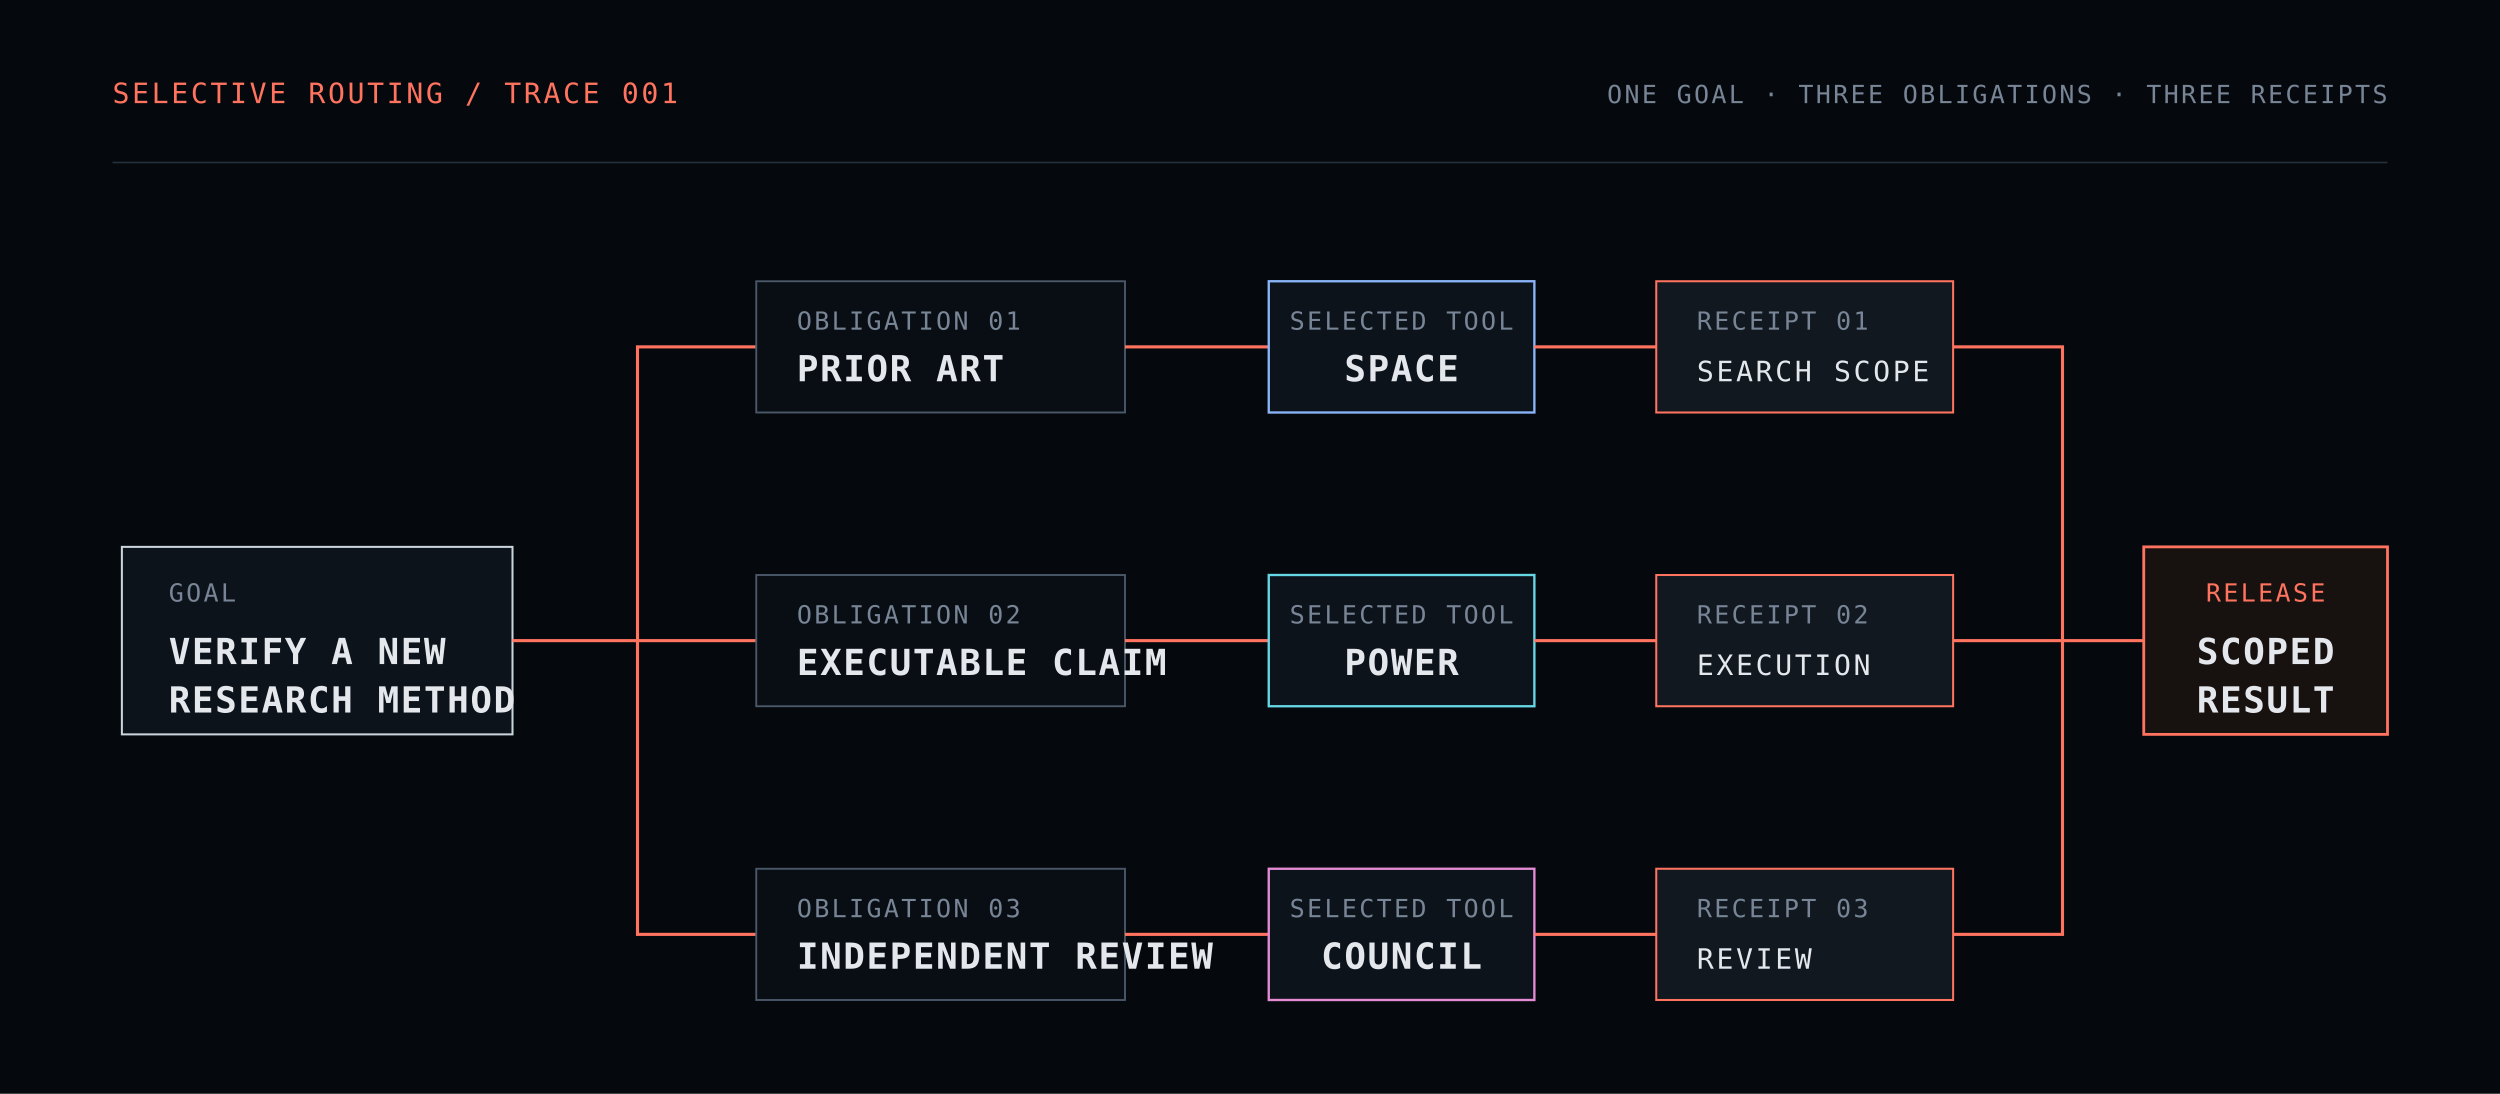
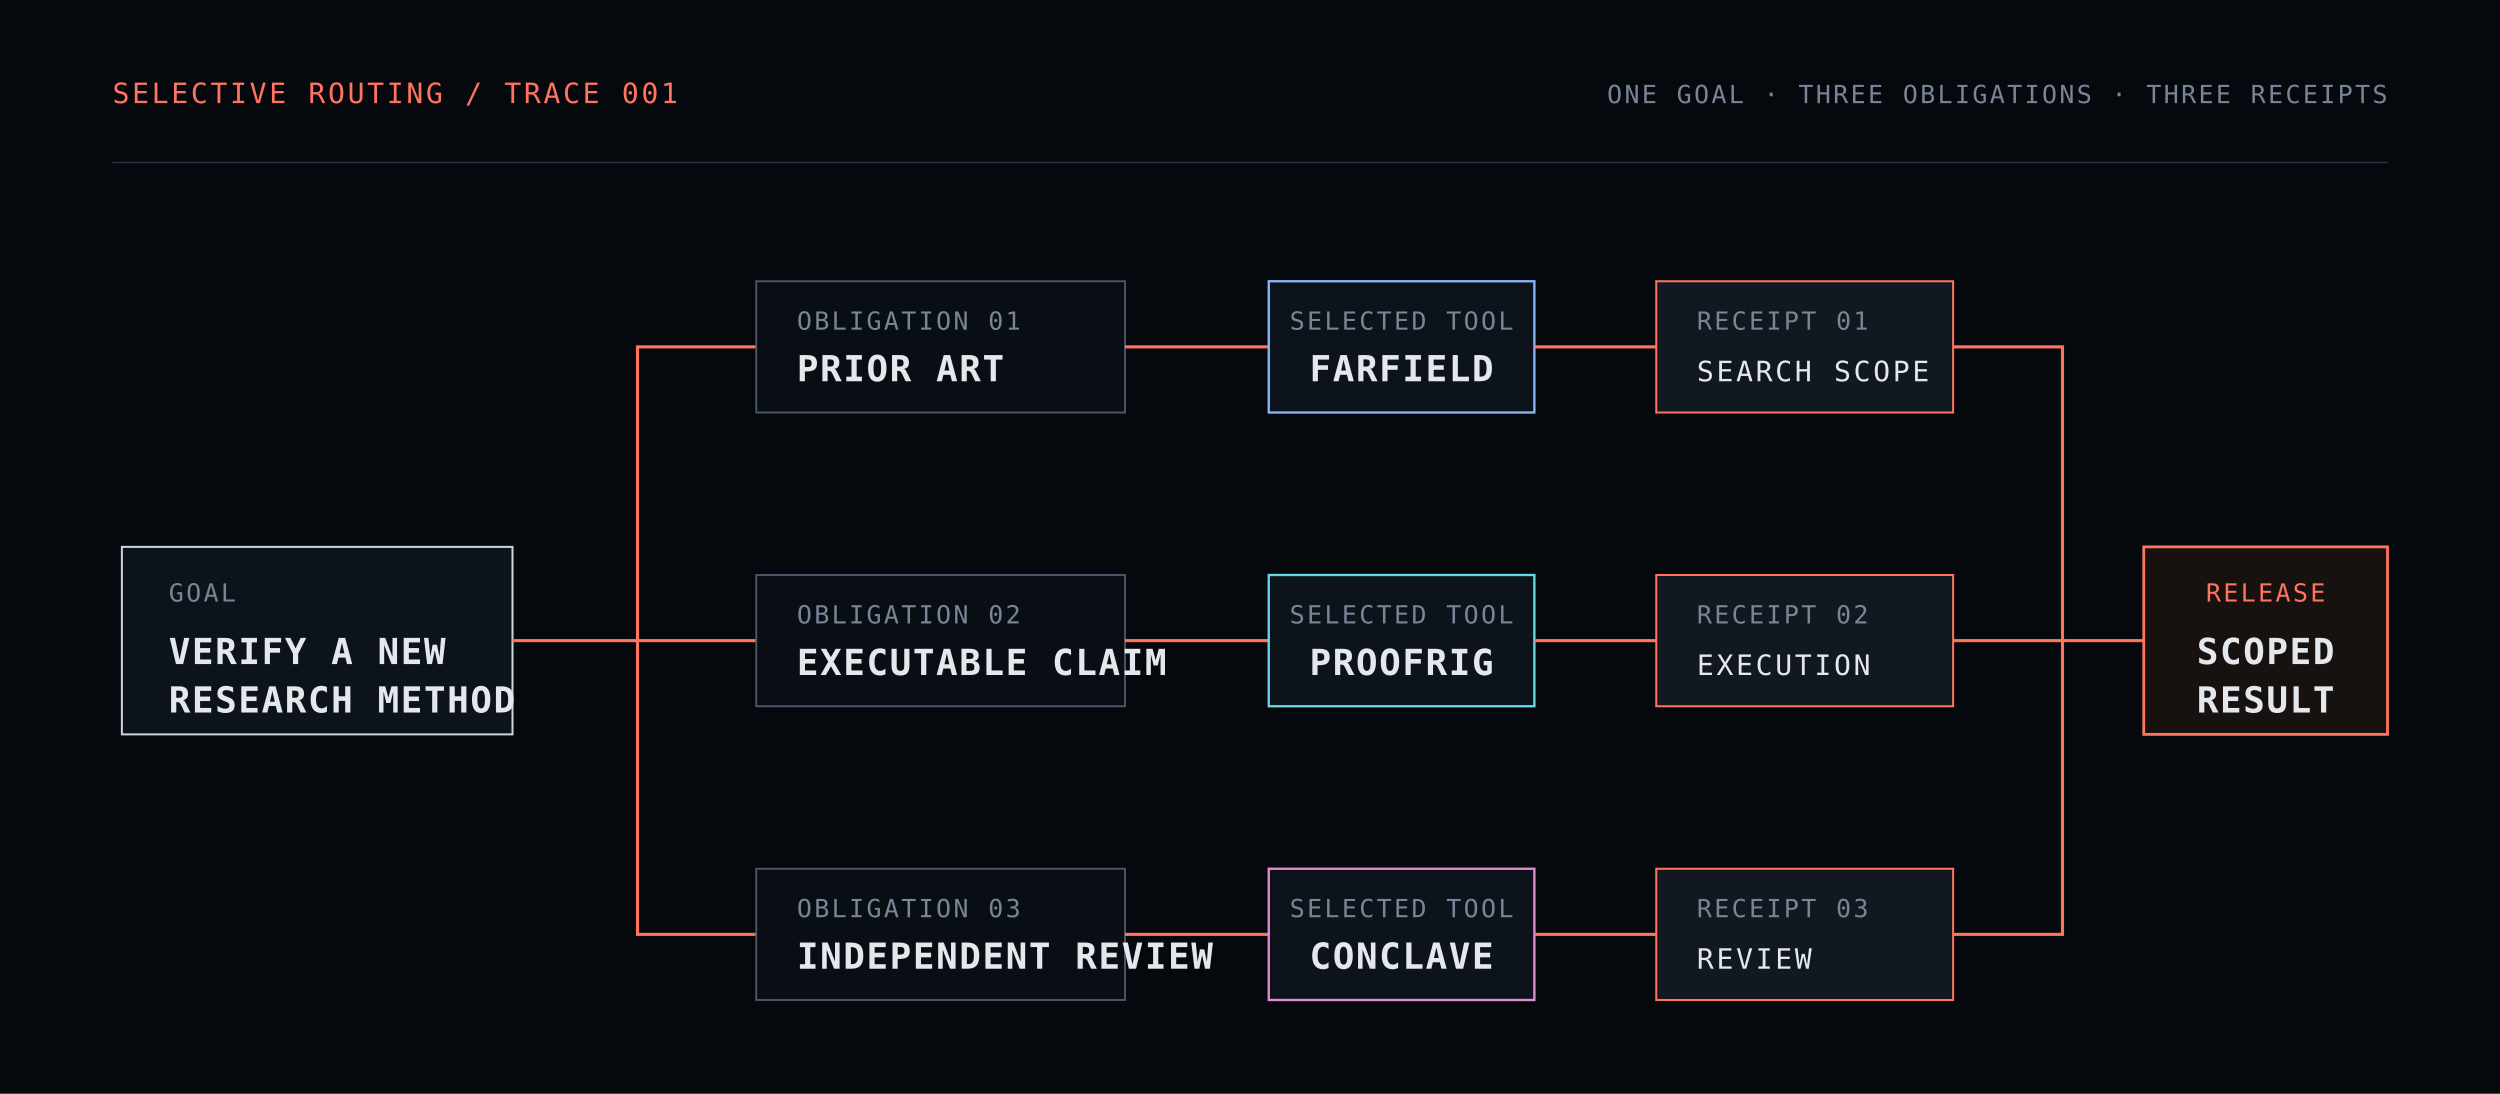
<svg xmlns="http://www.w3.org/2000/svg" viewBox="0 0 1600 700" role="img" aria-labelledby="title desc">
  <defs>
    <style>
      .bg{fill:#05080c}.rule{fill:none;stroke:#26313e;stroke-width:1}.route{fill:none;stroke:#ff735f;stroke-width:2}.box{fill:#090e14;stroke:#4a5869;stroke-width:1.2}.goal{fill:#0d131b;stroke:#cbd3dc;stroke-width:1.3}.tool{fill:#0d131b;stroke-width:1.5}.space{stroke:#8ab4f8}.power{stroke:#66d7e4}.council{stroke:#e58bd4}.receipt{fill:#111820;stroke:#ff735f;stroke-width:1.3}.release{fill:#17110f;stroke:#ff735f;stroke-width:1.8}.txt{fill:#e4e8ed}.dim{fill:#788596}.accent{fill:#ff735f}.mono{font-family:Consolas,Menlo,monospace}.tiny{font-size:16px;letter-spacing:1.5px}.small{font-size:18px;letter-spacing:1.7px}.label{font-size:23px;font-weight:700;letter-spacing:1px}
    </style>
  </defs>
  <rect width="1600" height="700" class="bg" />
  <path d="M72 104H1528" class="rule" />
  <text x="72" y="66" class="mono accent small">SELECTIVE ROUTING / TRACE 001</text>
  <text x="1528" y="66" text-anchor="end" class="mono dim tiny">ONE GOAL · THREE OBLIGATIONS · THREE RECEIPTS</text>
  <rect x="78" y="350" width="250" height="120" class="goal" />
  <text x="108" y="385" class="mono dim tiny">GOAL</text>
  <text x="108" y="425" class="mono txt label">VERIFY A NEW</text>
  <text x="108" y="456" class="mono txt label">RESEARCH METHOD</text>
  <path d="M328 410H408V222H484M408 410H484M408 410V598H484" class="route" />
  <rect x="484" y="180" width="236" height="84" class="box" />
  <rect x="484" y="368" width="236" height="84" class="box" />
  <rect x="484" y="556" width="236" height="84" class="box" />
  <text x="510" y="211" class="mono dim tiny">OBLIGATION 01</text>
  <text x="510" y="244" class="mono txt label">PRIOR ART</text>
  <text x="510" y="399" class="mono dim tiny">OBLIGATION 02</text>
  <text x="510" y="432" class="mono txt label">EXECUTABLE CLAIM</text>
  <text x="510" y="587" class="mono dim tiny">OBLIGATION 03</text>
  <text x="510" y="620" class="mono txt label">INDEPENDENT REVIEW</text>
  <path d="M720 222H812M720 410H812M720 598H812" class="route" />
  <rect x="812" y="180" width="170" height="84" class="tool space" />
  <rect x="812" y="368" width="170" height="84" class="tool power" />
  <rect x="812" y="556" width="170" height="84" class="tool council" />
  <text x="897" y="211" text-anchor="middle" class="mono dim tiny">SELECTED TOOL</text>
-   <text x="897" y="244" text-anchor="middle" class="mono txt label">SPACE</text>
+   <text x="897" y="244" text-anchor="middle" class="mono txt label">FARFIELD</text>
  <text x="897" y="399" text-anchor="middle" class="mono dim tiny">SELECTED TOOL</text>
-   <text x="897" y="432" text-anchor="middle" class="mono txt label">POWER</text>
+   <text x="897" y="432" text-anchor="middle" class="mono txt label">PROOFRIG</text>
  <text x="897" y="587" text-anchor="middle" class="mono dim tiny">SELECTED TOOL</text>
-   <text x="897" y="620" text-anchor="middle" class="mono txt label">COUNCIL</text>
+   <text x="897" y="620" text-anchor="middle" class="mono txt label">CONCLAVE</text>
  <path d="M982 222H1060M982 410H1060M982 598H1060" class="route" />
  <rect x="1060" y="180" width="190" height="84" class="receipt" />
  <rect x="1060" y="368" width="190" height="84" class="receipt" />
  <rect x="1060" y="556" width="190" height="84" class="receipt" />
  <text x="1086" y="211" class="mono dim tiny">RECEIPT 01</text>
  <text x="1086" y="244" class="mono txt small">SEARCH SCOPE</text>
  <text x="1086" y="399" class="mono dim tiny">RECEIPT 02</text>
  <text x="1086" y="432" class="mono txt small">EXECUTION</text>
  <text x="1086" y="587" class="mono dim tiny">RECEIPT 03</text>
  <text x="1086" y="620" class="mono txt small">REVIEW</text>
  <path d="M1250 222H1320V410H1372M1250 410H1372M1250 598H1320V410" class="route" />
  <rect x="1372" y="350" width="156" height="120" class="release" />
  <text x="1450" y="385" text-anchor="middle" class="mono accent tiny">RELEASE</text>
  <text x="1450" y="425" text-anchor="middle" class="mono txt label">SCOPED</text>
  <text x="1450" y="456" text-anchor="middle" class="mono txt label">RESULT</text>
</svg>
